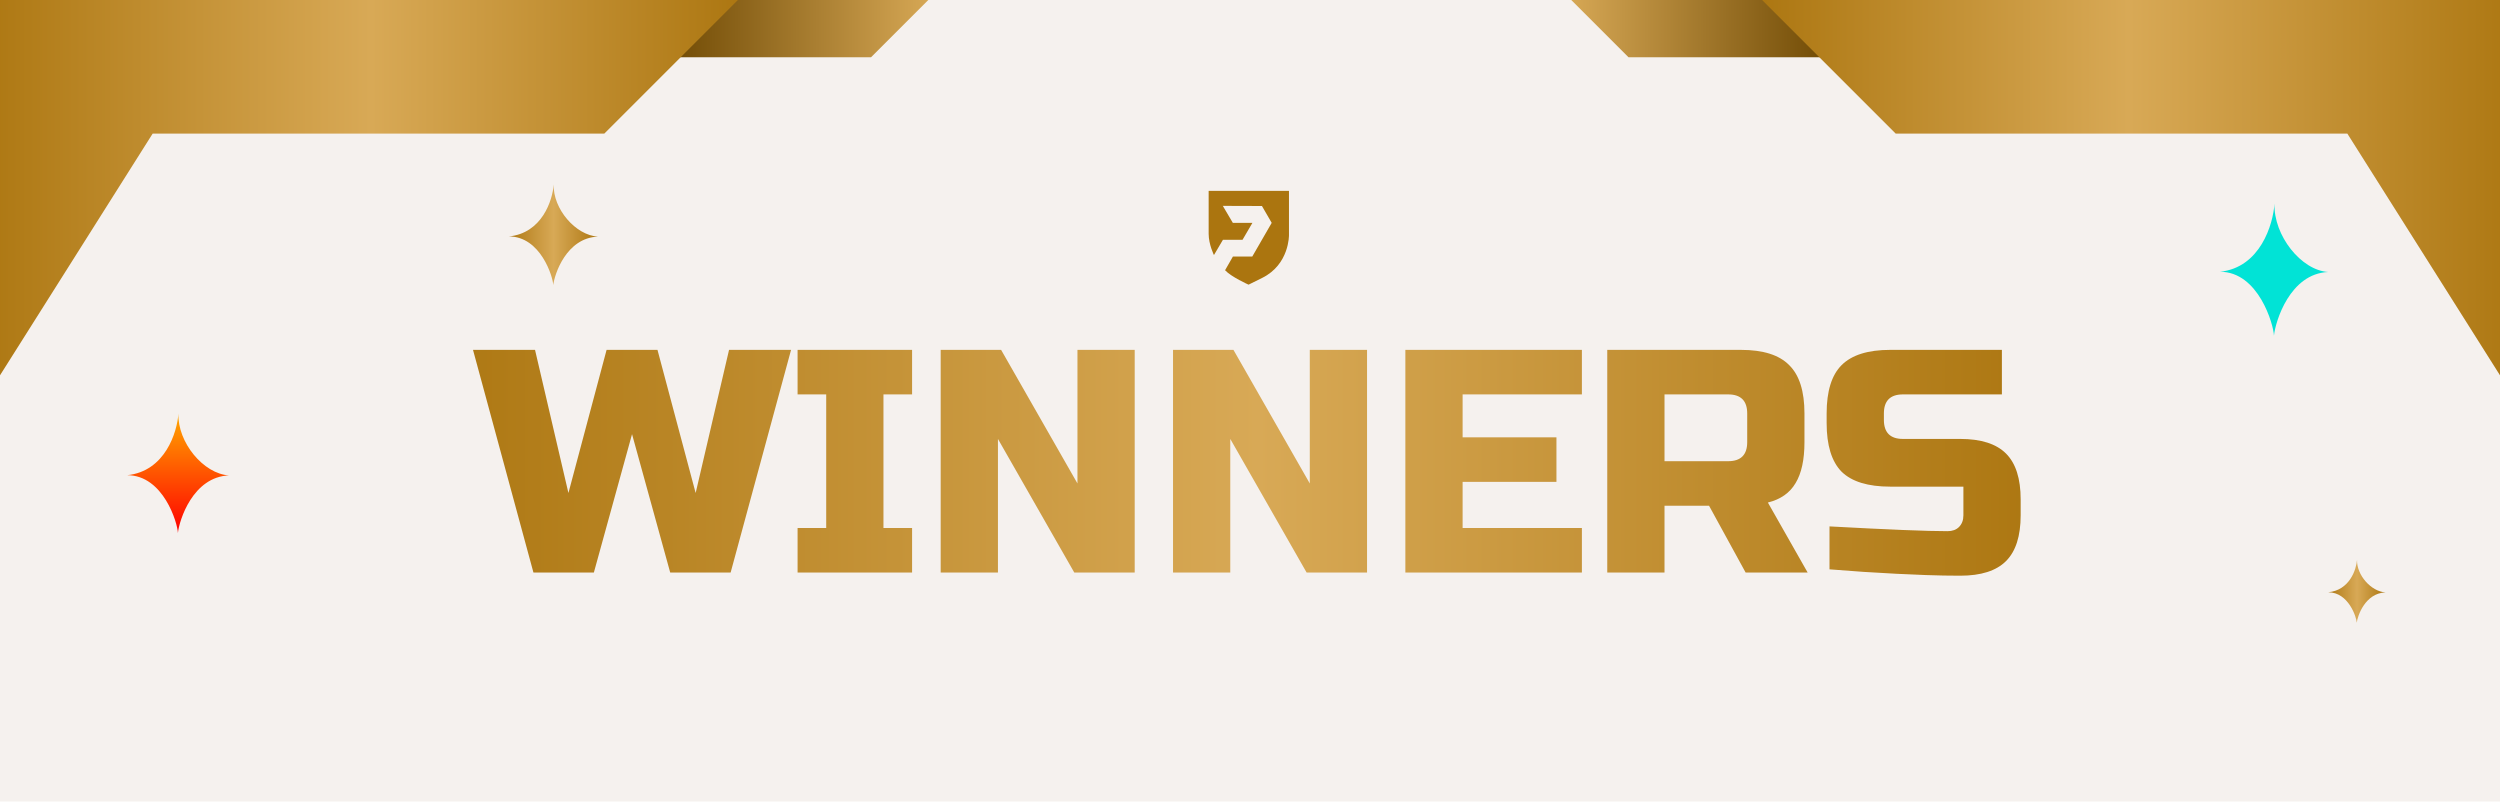
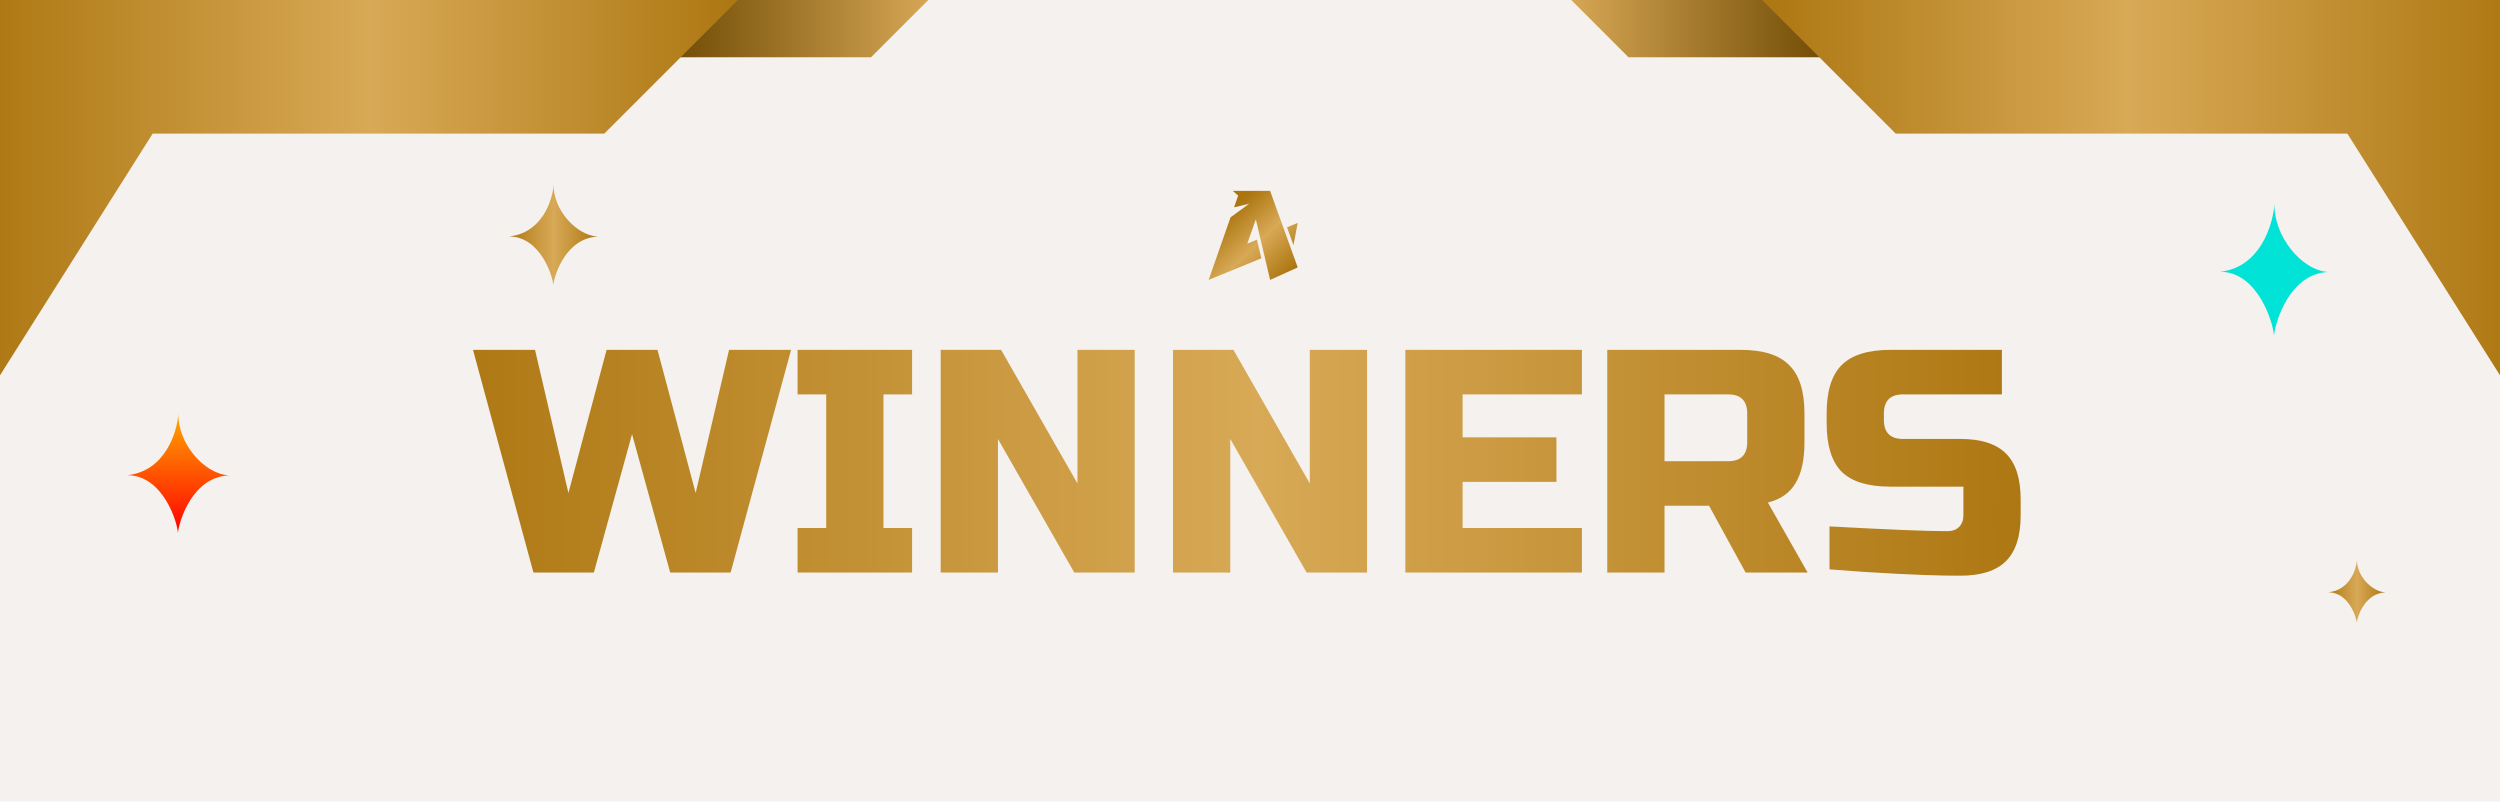
<svg xmlns="http://www.w3.org/2000/svg" width="393" height="126" viewBox="0 0 393 126" fill="none">
  <g id="winners">
    <rect id="Rectangle 395" width="393" height="126" fill="#F5F1EE" />
-     <path id="Vector 129" d="M366 93.105C369.343 92.782 370.411 89.567 370.527 88C370.436 90.386 372.745 93 375 93.123C371.805 93.241 370.599 96.825 370.481 97.889C370.483 97.938 370.48 97.975 370.473 98C370.474 97.967 370.477 97.93 370.481 97.889C370.457 97.073 369.2 93.105 366 93.105Z" fill="url(#paint0_linear_874_10927)" />
-     <path id="Vector 132" d="M80 37.168C85.201 36.652 86.862 31.508 87.043 29C86.9 32.818 90.493 37 94 37.197C89.03 37.386 87.154 43.12 86.971 44.822C86.973 44.9 86.969 44.96 86.957 45C86.959 44.947 86.964 44.888 86.971 44.822C86.934 43.516 84.977 37.168 80 37.168Z" fill="url(#paint1_linear_874_10927)" />
+     <path id="Vector 129" d="M366 93.105C369.343 92.782 370.411 89.567 370.527 88C370.436 90.386 372.745 93 375 93.123C371.805 93.241 370.599 96.825 370.481 97.889C370.483 97.938 370.48 97.975 370.473 98C370.474 97.967 370.477 97.93 370.481 97.889C370.457 97.073 369.2 93.105 366 93.105Z" fill="url(#paint0_linear_3005_4427)" />
+     <path id="Vector 132" d="M80 37.168C85.201 36.652 86.862 31.508 87.043 29C86.9 32.818 90.493 37 94 37.197C89.03 37.386 87.154 43.12 86.971 44.822C86.973 44.9 86.969 44.96 86.957 45C86.959 44.947 86.964 44.888 86.971 44.822C86.934 43.516 84.977 37.168 80 37.168Z" fill="url(#paint1_linear_3005_4427)" />
    <path id="Vector 131" d="M349 42.721C355.315 42.043 357.333 35.291 357.552 32C357.379 37.011 361.741 42.5 366 42.758C359.965 43.006 357.687 50.532 357.465 52.767C357.467 52.869 357.462 52.948 357.448 53C357.451 52.931 357.456 52.852 357.465 52.767C357.419 51.052 355.044 42.721 349 42.721Z" fill="#01E3D6" />
-     <path id="Vector 130" d="M20 74.7C25.944 74.087 27.843 67.978 28.049 65C27.886 69.533 31.992 74.5 36 74.733C30.32 74.958 28.176 81.767 27.967 83.789C27.969 83.882 27.964 83.953 27.951 84C27.953 83.937 27.959 83.867 27.967 83.789C27.924 82.238 25.688 74.7 20 74.7Z" fill="url(#paint2_linear_874_10927)" />
+     <path id="Vector 130" d="M20 74.7C25.944 74.087 27.843 67.978 28.049 65C27.886 69.533 31.992 74.5 36 74.733C30.32 74.958 28.176 81.767 27.967 83.789C27.969 83.882 27.964 83.953 27.951 84C27.953 83.937 27.959 83.867 27.967 83.789C27.924 82.238 25.688 74.7 20 74.7Z" fill="url(#paint2_linear_3005_4427)" />
    <g id="Group 306">
      <g id="Group 305">
-         <path id="Vector 394" d="M256 9H298.929V0H247L256 9Z" fill="url(#paint3_linear_874_10927)" />
+         <path id="Vector 394" d="M256 9H298.929V0H247L256 9Z" fill="url(#paint3_linear_3005_4427)" />
      </g>
-       <path id="Vector 391" d="M136.929 9H94V0H145.929L136.929 9Z" fill="url(#paint4_linear_874_10927)" />
-       <path id="Vector 391_2" d="M24 21L0 59V0H116L95 21H24Z" fill="url(#paint5_linear_874_10927)" />
-       <path id="Vector 392" d="M369 21L393 59V0H277L298 21H369Z" fill="url(#paint6_linear_874_10927)" />
+       <path id="Vector 391" d="M136.929 9H94V0H145.929L136.929 9Z" fill="url(#paint4_linear_3005_4427)" />
+       <path id="Vector 391_2" d="M24 21L0 59V0H116L95 21H24Z" fill="url(#paint5_linear_3005_4427)" />
+       <path id="Vector 392" d="M369 21L393 59V0H277L298 21H369Z" fill="url(#paint6_linear_3005_4427)" />
    </g>
    <g id="Frame 36223">
-       <path id="WINNERS" d="M103.356 55L109.356 77.5L114.606 55H124.356L114.856 90H105.356L99.356 68.25L93.356 90H83.856L74.356 55H84.106L89.356 77.5L95.356 55H103.356ZM143.38 90H125.38V83H129.88V62H125.38V55H143.38V62H138.88V83H143.38V90ZM178.376 90H168.876L156.876 69V90H147.876V55H157.376L169.376 76V55H178.376V90ZM214.899 90H205.399L193.399 69V90H184.399V55H193.899L205.899 76V55H214.899V90ZM248.673 90H220.923V55H248.673V62H229.923V68.75H244.673V75.75H229.923V83H248.673V90ZM252.661 55H273.661C277.161 55 279.694 55.8 281.261 57.4C282.861 58.967 283.661 61.5 283.661 65V69.5C283.661 72.267 283.194 74.417 282.261 75.95C281.361 77.483 279.911 78.5 277.911 79L284.161 90H274.411L268.661 79.5H261.661V90H252.661V55ZM274.661 65C274.661 63 273.661 62 271.661 62H261.661V72.5H271.661C273.661 72.5 274.661 71.5 274.661 69.5V65ZM287.597 82.75C296.731 83.25 302.914 83.5 306.147 83.5C306.914 83.5 307.514 83.283 307.947 82.85C308.414 82.383 308.647 81.767 308.647 81V76.5H297.147C293.647 76.5 291.097 75.717 289.497 74.15C287.931 72.55 287.147 70 287.147 66.5V65C287.147 61.5 287.931 58.967 289.497 57.4C291.097 55.8 293.647 55 297.147 55H314.697V62H299.147C297.147 62 296.147 63 296.147 65V66C296.147 68 297.147 69 299.147 69H308.147C311.414 69 313.814 69.767 315.347 71.3C316.881 72.833 317.647 75.233 317.647 78.5V81C317.647 84.267 316.881 86.667 315.347 88.2C313.814 89.733 311.414 90.5 308.147 90.5C306.447 90.5 304.647 90.467 302.747 90.4L298.147 90.2C294.747 90.033 291.231 89.8 287.597 89.5V82.75Z" fill="url(#paint7_linear_874_10927)" />
+       <path id="WINNERS" d="M103.356 55L109.356 77.5L114.606 55H124.356L114.856 90H105.356L99.356 68.25L93.356 90H83.856L74.356 55H84.106L89.356 77.5L95.356 55H103.356ZM143.38 90H125.38V83H129.88V62H125.38V55H143.38V62H138.88V83H143.38V90ZM178.376 90H168.876L156.876 69V90H147.876V55H157.376L169.376 76V55H178.376V90ZM214.899 90H205.399L193.399 69V90H184.399V55H193.899L205.899 76V55H214.899V90ZM248.673 90H220.923V55H248.673V62H229.923V68.75H244.673V75.75H229.923V83H248.673V90ZM252.661 55H273.661C277.161 55 279.694 55.8 281.261 57.4C282.861 58.967 283.661 61.5 283.661 65V69.5C283.661 72.267 283.194 74.417 282.261 75.95C281.361 77.483 279.911 78.5 277.911 79L284.161 90H274.411L268.661 79.5H261.661V90H252.661V55ZM274.661 65C274.661 63 273.661 62 271.661 62H261.661V72.5H271.661C273.661 72.5 274.661 71.5 274.661 69.5V65ZM287.597 82.75C296.731 83.25 302.914 83.5 306.147 83.5C306.914 83.5 307.514 83.283 307.947 82.85C308.414 82.383 308.647 81.767 308.647 81V76.5H297.147C293.647 76.5 291.097 75.717 289.497 74.15C287.931 72.55 287.147 70 287.147 66.5V65C287.147 61.5 287.931 58.967 289.497 57.4C291.097 55.8 293.647 55 297.147 55H314.697V62H299.147C297.147 62 296.147 63 296.147 65V66C296.147 68 297.147 69 299.147 69H308.147C311.414 69 313.814 69.767 315.347 71.3C316.881 72.833 317.647 75.233 317.647 78.5V81C317.647 84.267 316.881 86.667 315.347 88.2C313.814 89.733 311.414 90.5 308.147 90.5C306.447 90.5 304.647 90.467 302.747 90.4L298.147 90.2C294.747 90.033 291.231 89.8 287.597 89.5V82.75Z" fill="url(#paint7_linear_3005_4427)" />
    </g>
-     <path id="Vector" d="M190.833 40.096C190.833 40.096 190 38.429 190 36.747V30H202.627V36.943C202.627 36.943 202.709 41.566 198.412 43.689L196.274 44.75C196.274 44.75 193.561 43.542 192.581 42.481L193.811 40.332H196.855L199.911 35.034L198.378 32.383L192.227 32.363L193.801 35.034H196.881L195.324 37.696H192.246L190.832 40.096H190.833Z" fill="#AB750F" />
+     <g id="logo-gradient">
+       <path d="M193.78 30H199.66L204 42.04L199.66 44L198.81 40.388L198.81 40.388L198.12 37.455L198.12 37.455L197.42 34.48L196.078 38.294L197.595 37.67L198.285 40.603L190 44L193.443 34.163L196.37 32.03L193.992 32.594L194.637 30.75L193.78 30Z" fill="url(#paint8_linear_3005_4427)" />
+       <path d="M203.331 38.534L202.321 35.73L204 35.04L203.331 38.534Z" fill="url(#paint9_linear_3005_4427)" />
+     </g>
  </g>
  <defs>
-     <linearGradient id="paint0_linear_874_10927" x1="365.579" y1="93" x2="375.165" y2="93" gradientUnits="userSpaceOnUse">
+     <linearGradient id="paint0_linear_3005_4427" x1="365.579" y1="93" x2="375.165" y2="93" gradientUnits="userSpaceOnUse">
      <stop stop-color="#AB750F" />
      <stop offset="0.516" stop-color="#D8A956" />
      <stop offset="1" stop-color="#AB750F" />
    </linearGradient>
-     <linearGradient id="paint1_linear_874_10927" x1="79.346" y1="37" x2="94.256" y2="37" gradientUnits="userSpaceOnUse">
+     <linearGradient id="paint1_linear_3005_4427" x1="79.346" y1="37" x2="94.256" y2="37" gradientUnits="userSpaceOnUse">
      <stop stop-color="#AB750F" />
      <stop offset="0.516" stop-color="#D8A956" />
      <stop offset="1" stop-color="#AB750F" />
    </linearGradient>
-     <linearGradient id="paint2_linear_874_10927" x1="28" y1="65" x2="28" y2="84" gradientUnits="userSpaceOnUse">
+     <linearGradient id="paint2_linear_3005_4427" x1="28" y1="65" x2="28" y2="84" gradientUnits="userSpaceOnUse">
      <stop stop-color="#FFA700" />
      <stop offset="1" stop-color="#FF0000" />
    </linearGradient>
-     <linearGradient id="paint3_linear_874_10927" x1="289.929" y1="4.5" x2="246.05" y2="4.5" gradientUnits="userSpaceOnUse">
+     <linearGradient id="paint3_linear_3005_4427" x1="289.929" y1="4.5" x2="246.05" y2="4.5" gradientUnits="userSpaceOnUse">
      <stop stop-color="#6A4500" />
      <stop offset="1" stop-color="#D8A956" />
    </linearGradient>
-     <linearGradient id="paint4_linear_874_10927" x1="103" y1="4.5" x2="146.878" y2="4.5" gradientUnits="userSpaceOnUse">
+     <linearGradient id="paint4_linear_3005_4427" x1="103" y1="4.5" x2="146.878" y2="4.5" gradientUnits="userSpaceOnUse">
      <stop stop-color="#6A4500" />
      <stop offset="1" stop-color="#D8A956" />
    </linearGradient>
-     <linearGradient id="paint5_linear_874_10927" x1="-5.423" y1="29.5" x2="118.122" y2="29.5" gradientUnits="userSpaceOnUse">
+     <linearGradient id="paint5_linear_3005_4427" x1="-5.423" y1="29.5" x2="118.122" y2="29.5" gradientUnits="userSpaceOnUse">
      <stop stop-color="#AB750F" />
      <stop offset="0.516" stop-color="#D8A956" />
      <stop offset="1" stop-color="#AB750F" />
    </linearGradient>
-     <linearGradient id="paint6_linear_874_10927" x1="398.423" y1="29.5" x2="274.878" y2="29.5" gradientUnits="userSpaceOnUse">
+     <linearGradient id="paint6_linear_3005_4427" x1="398.423" y1="29.5" x2="274.878" y2="29.5" gradientUnits="userSpaceOnUse">
      <stop stop-color="#AB750F" />
      <stop offset="0.516" stop-color="#D8A956" />
      <stop offset="1" stop-color="#AB750F" />
    </linearGradient>
-     <linearGradient id="paint7_linear_874_10927" x1="63.047" y1="72.5" x2="323.982" y2="72.5" gradientUnits="userSpaceOnUse">
+     <linearGradient id="paint7_linear_3005_4427" x1="63.047" y1="72.5" x2="323.982" y2="72.5" gradientUnits="userSpaceOnUse">
      <stop stop-color="#AB750F" />
      <stop offset="0.516" stop-color="#D8A956" />
      <stop offset="1" stop-color="#AB750F" />
    </linearGradient>
+     <linearGradient id="paint8_linear_3005_4427" x1="193.7" y1="33.045" x2="203.029" y2="42.75" gradientUnits="userSpaceOnUse">
+       <stop stop-color="#AB750F" />
+       <stop offset="0.484" stop-color="#D8A956" />
+       <stop offset="1" stop-color="#AB750F" />
+     </linearGradient>
+     <linearGradient id="paint9_linear_3005_4427" x1="193.7" y1="33.045" x2="203.029" y2="42.75" gradientUnits="userSpaceOnUse">
+       <stop stop-color="#AB750F" />
+       <stop offset="0.484" stop-color="#D8A956" />
+       <stop offset="1" stop-color="#AB750F" />
+     </linearGradient>
  </defs>
</svg>
